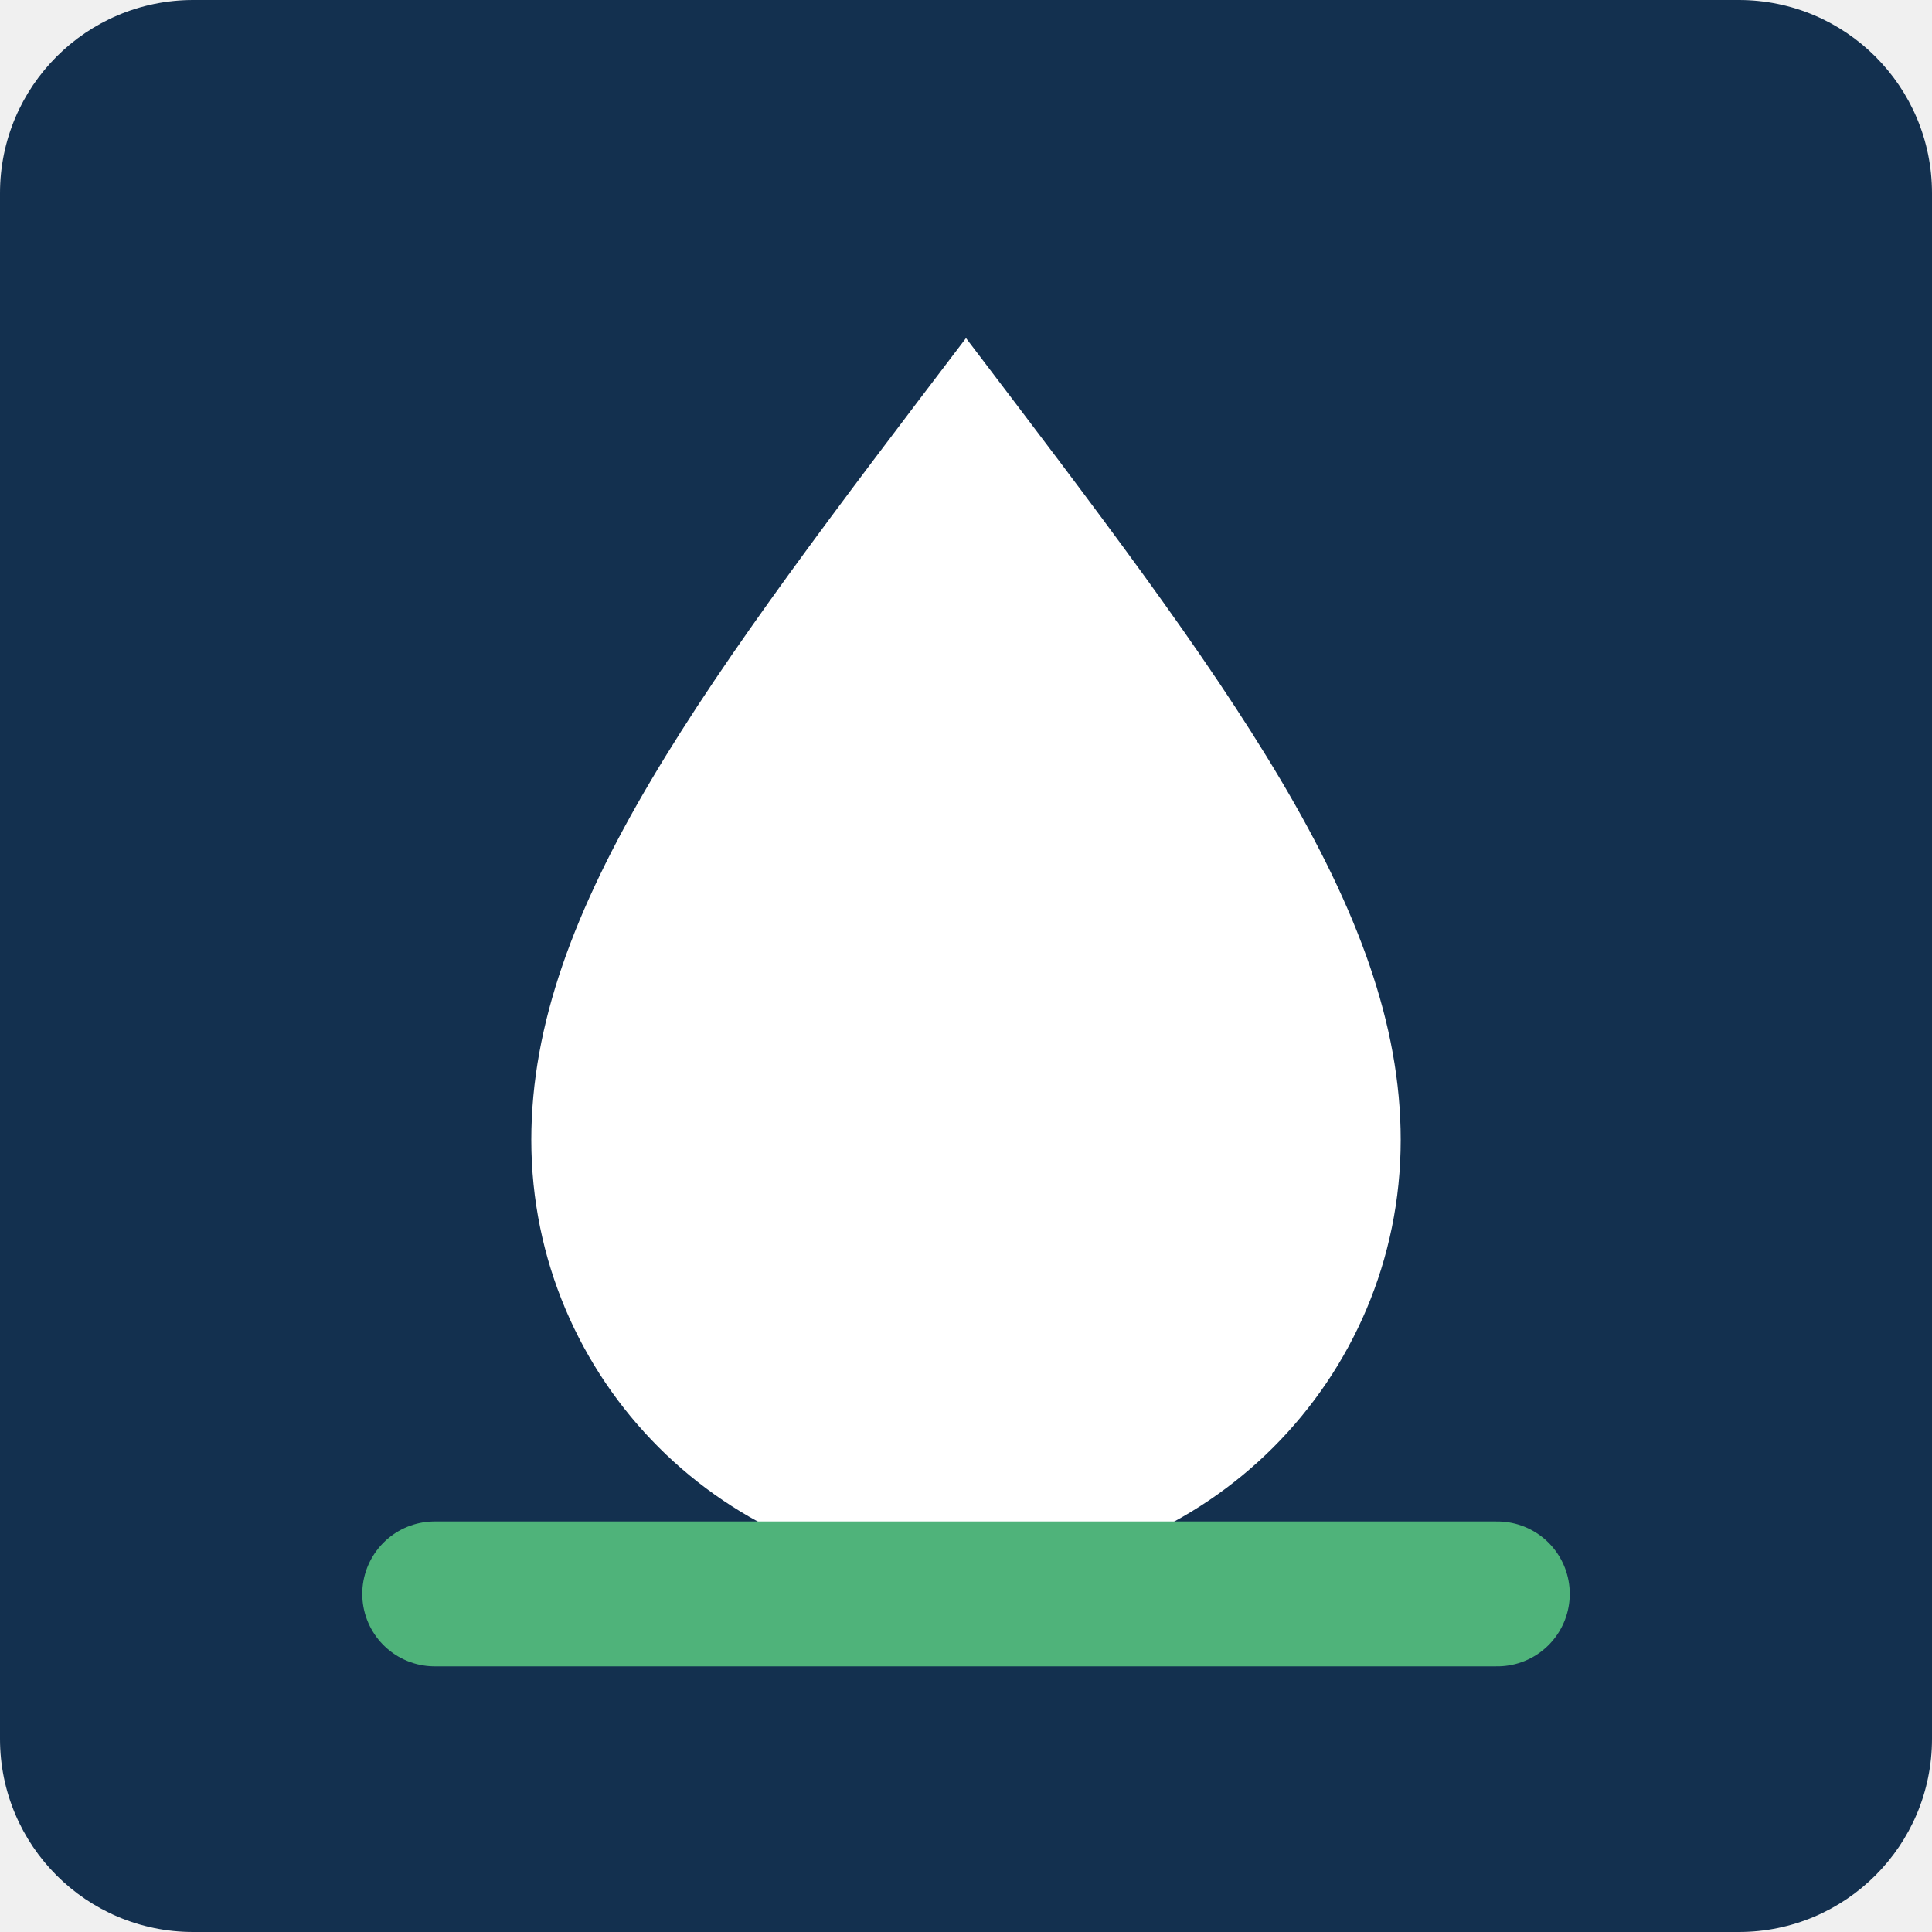
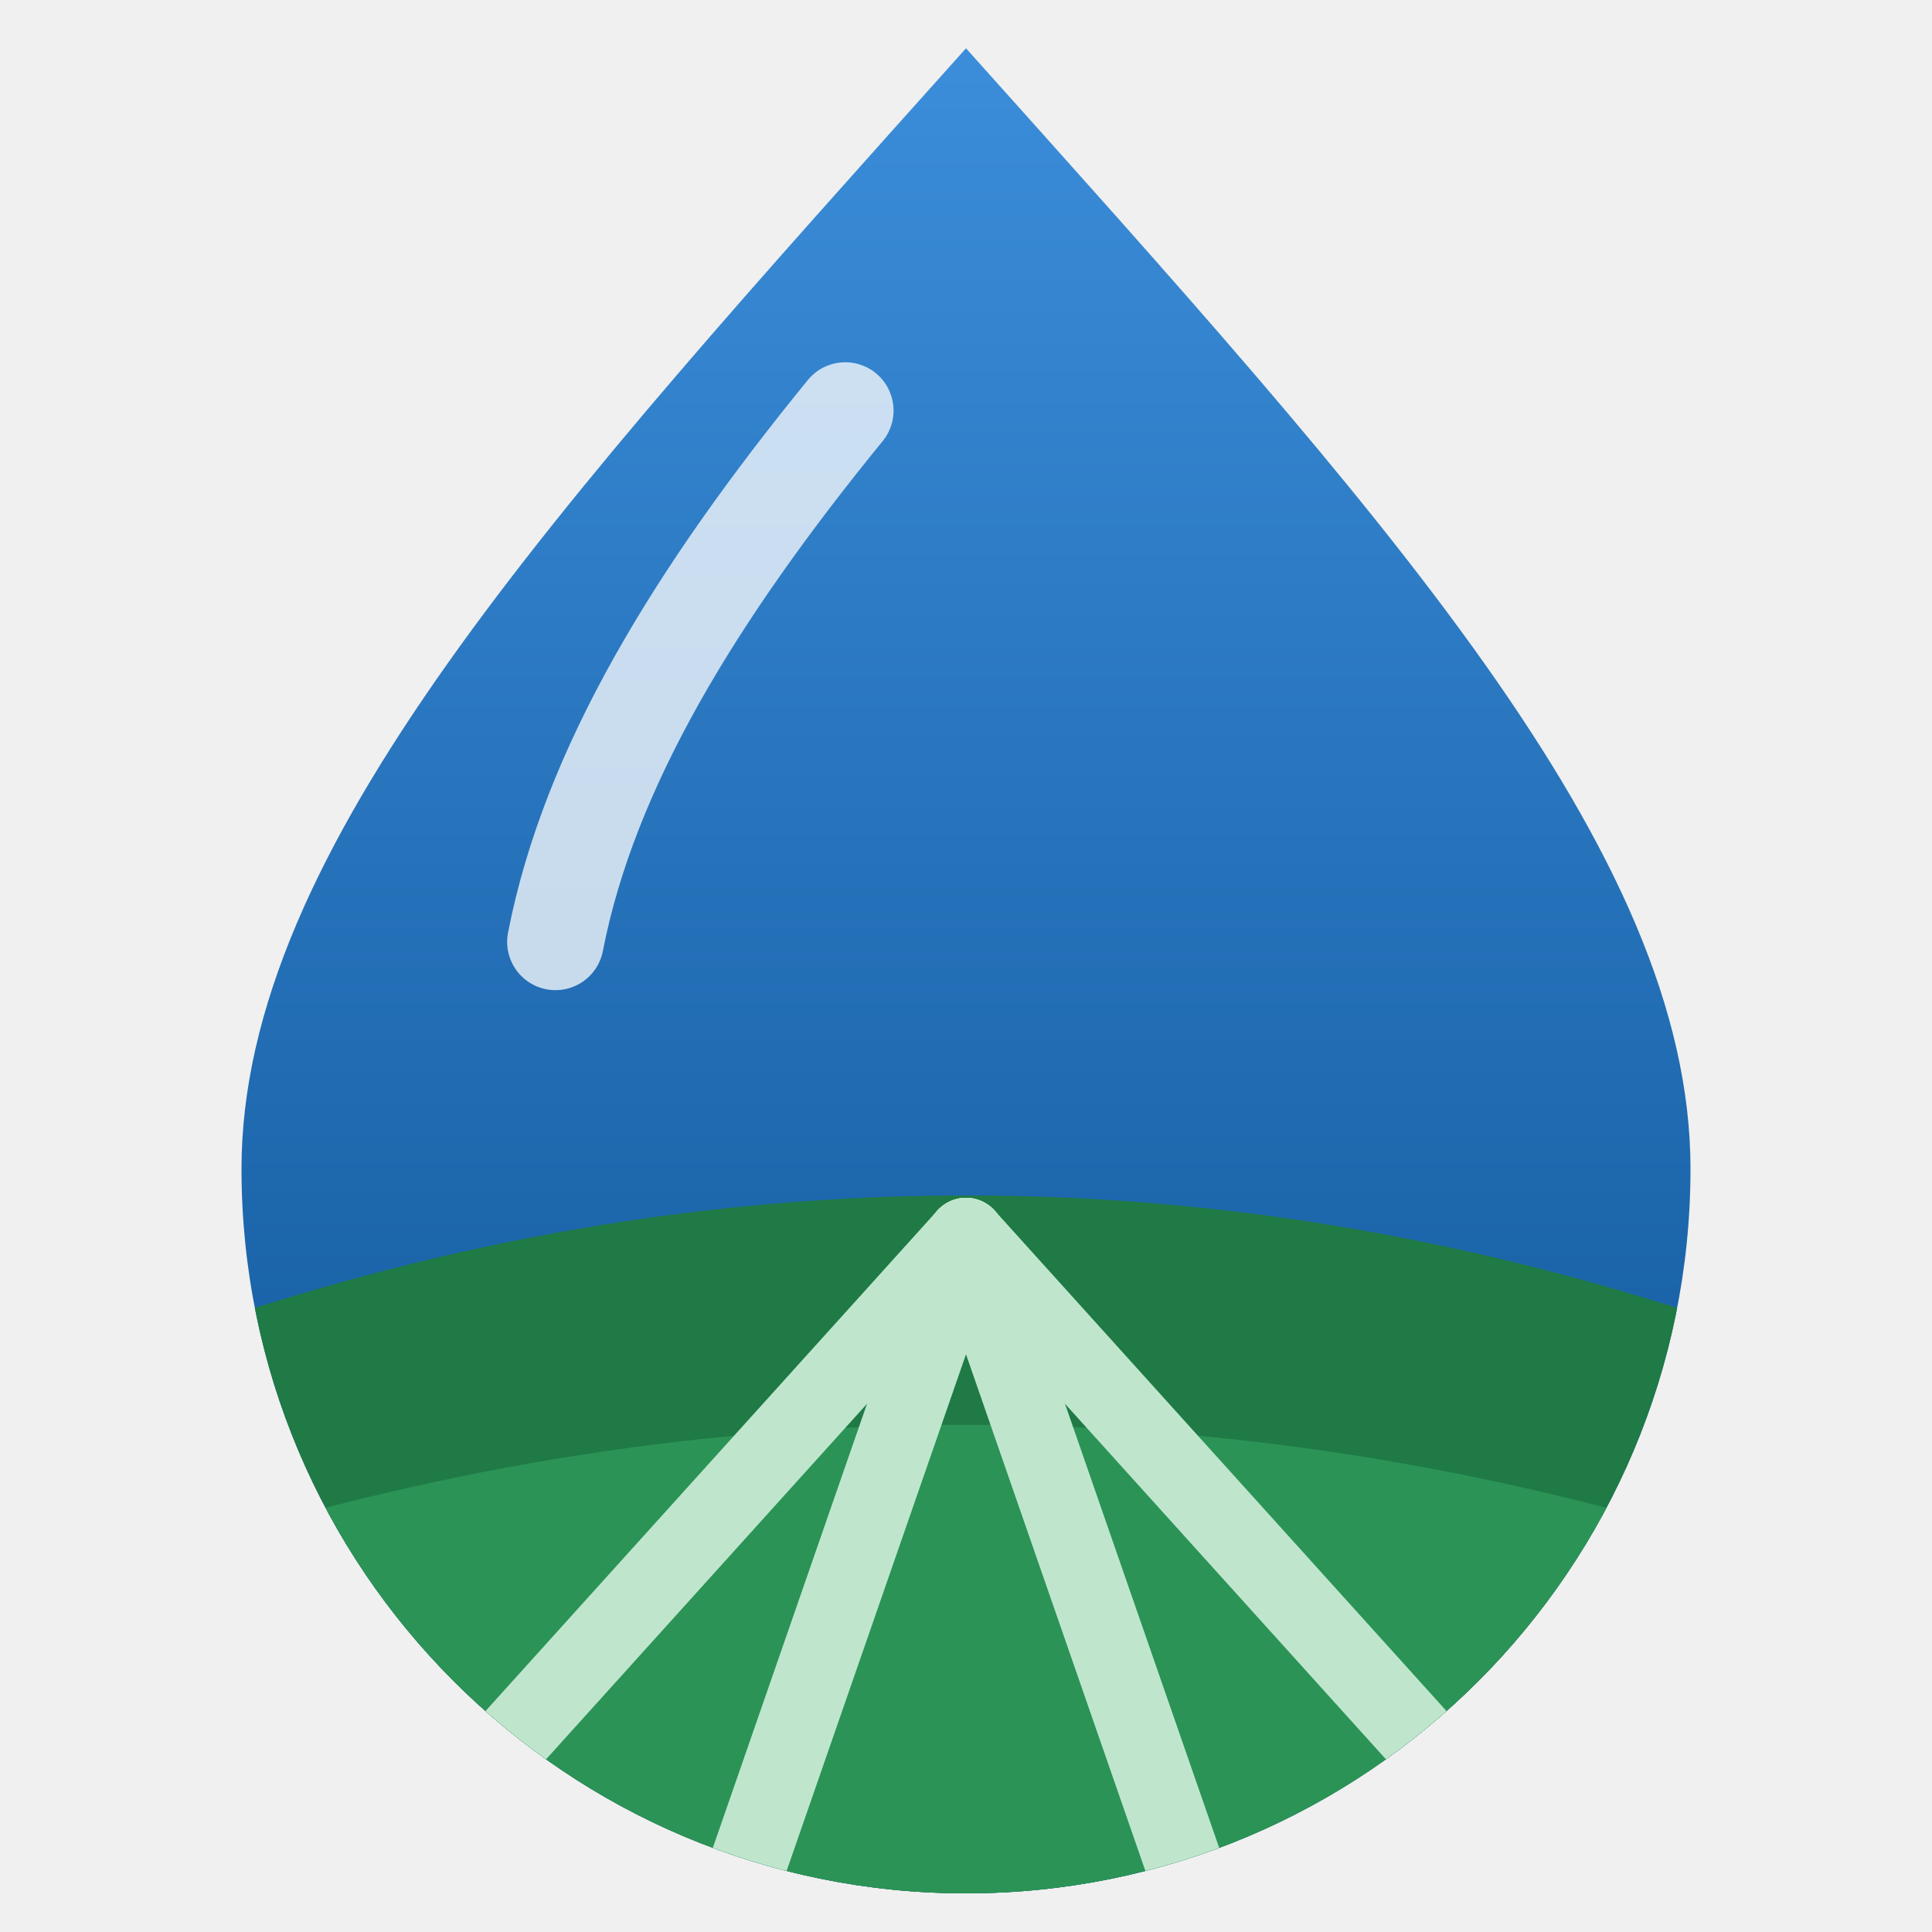
<svg xmlns="http://www.w3.org/2000/svg" viewBox="0 0 40 40">
-   <rect width="40" height="40" rx="4" fill="#13304f" />
-   <path d="M20 7c5.4 7.1 9 11.8 9 16.6a9 9 0 0 1-18 0C11 18.8 14.6 14.1 20 7z" fill="#fff" />
-   <path d="M9 33h22" stroke="#4fb37a" stroke-width="3" stroke-linecap="round" />
+   <defs>
+     <linearGradient id="w" x1="0" y1="0" x2="0" y2="1">
+       <stop offset="0" stop-color="#3d8fdc" />
+       <stop offset="1" stop-color="#0a4f91" />
+     </linearGradient>
+     <clipPath id="k">
+       <path d="M20 1C28.6 10.6 35 17.6 35 24.2a15 15 0 0 1-30 0C5 17.6 11.4 10.6 20 1z" />
+     </clipPath>
+   </defs>
+   <g clip-path="url(#k)">
+     <rect width="40" height="40" fill="url(#w)" />
+     <path d="M4 27.5Q20 22 36 27.5V40H4z" fill="#1f7a45" />
+     <path d="M4 32Q20 27 36 32V40H4z" fill="#2b9356" />
+     <g fill="none" stroke="#bfe6cd" stroke-width="1.6" stroke-linecap="round">
+       <path d="M20 25.6 7 40" />
+       <path d="M20 25.6 15 40" />
+       <path d="M20 25.6 25 40" />
+       <path d="M20 25.6 33 40" />
+     </g>
+   </g>
+   <path d="M11.5 19.5c.7-3.6 2.9-7.2 6-11" fill="none" stroke="#fff" stroke-opacity=".75" stroke-width="2" stroke-linecap="round" />
</svg>
